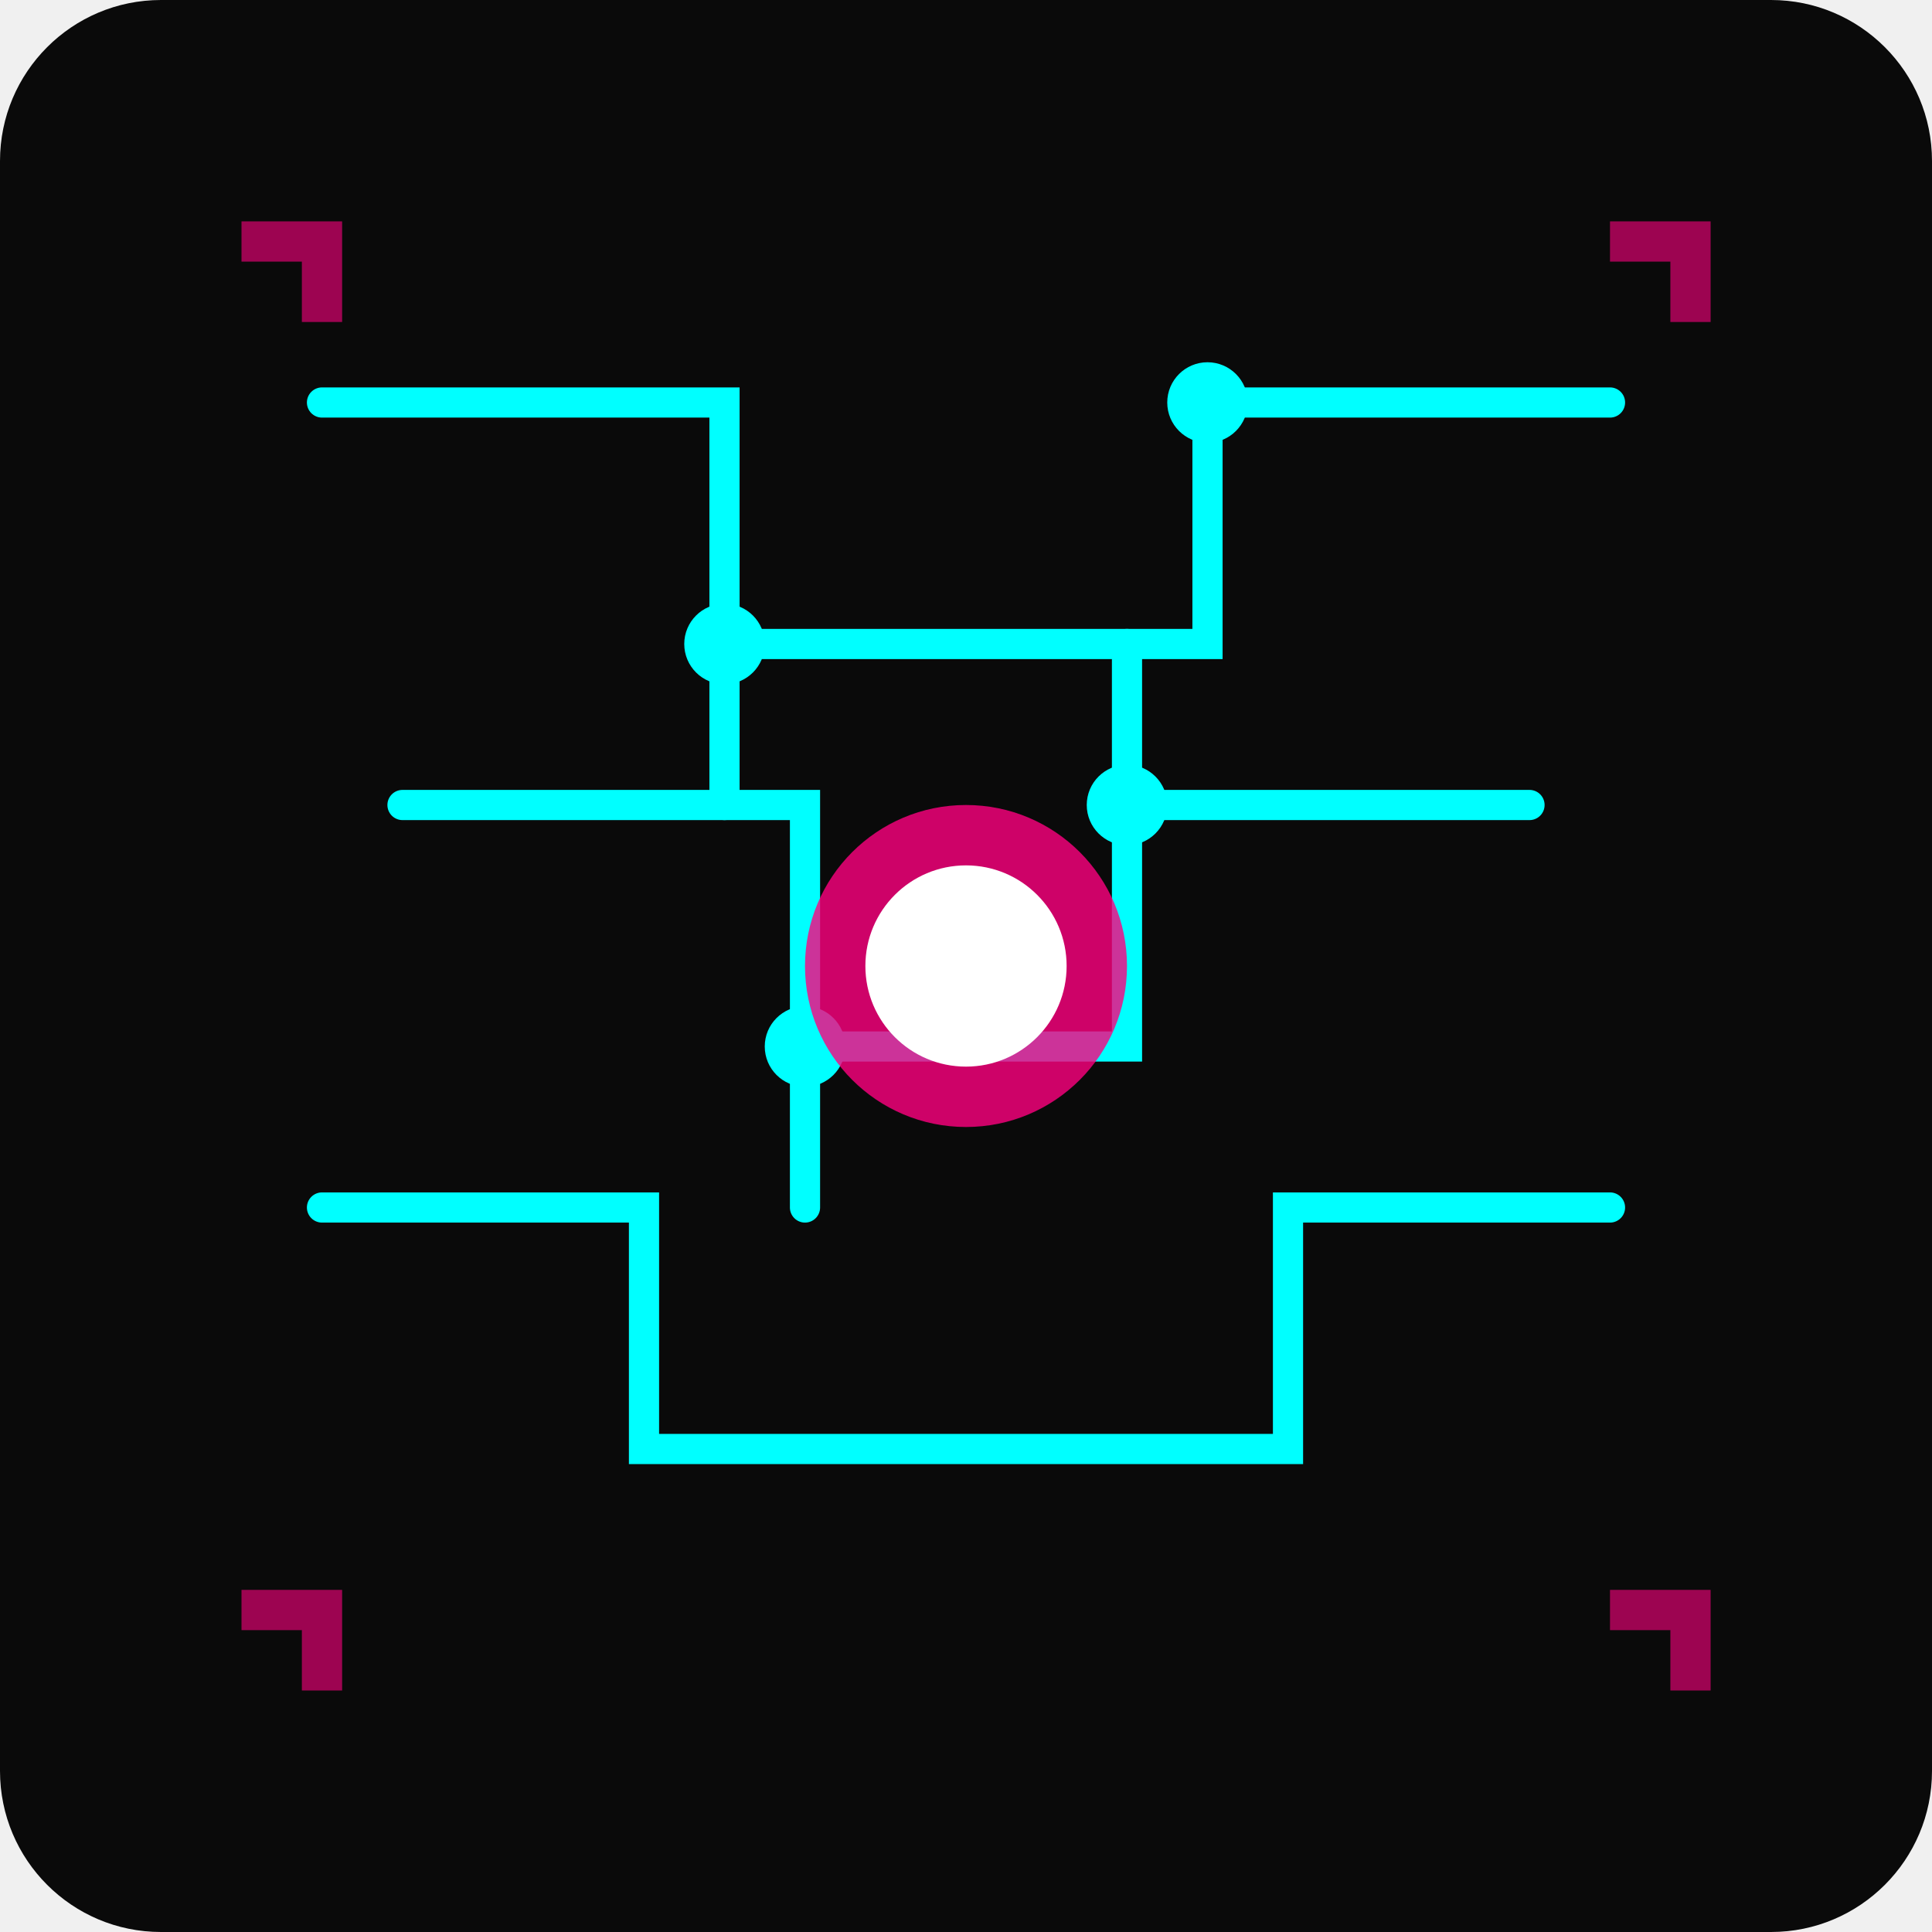
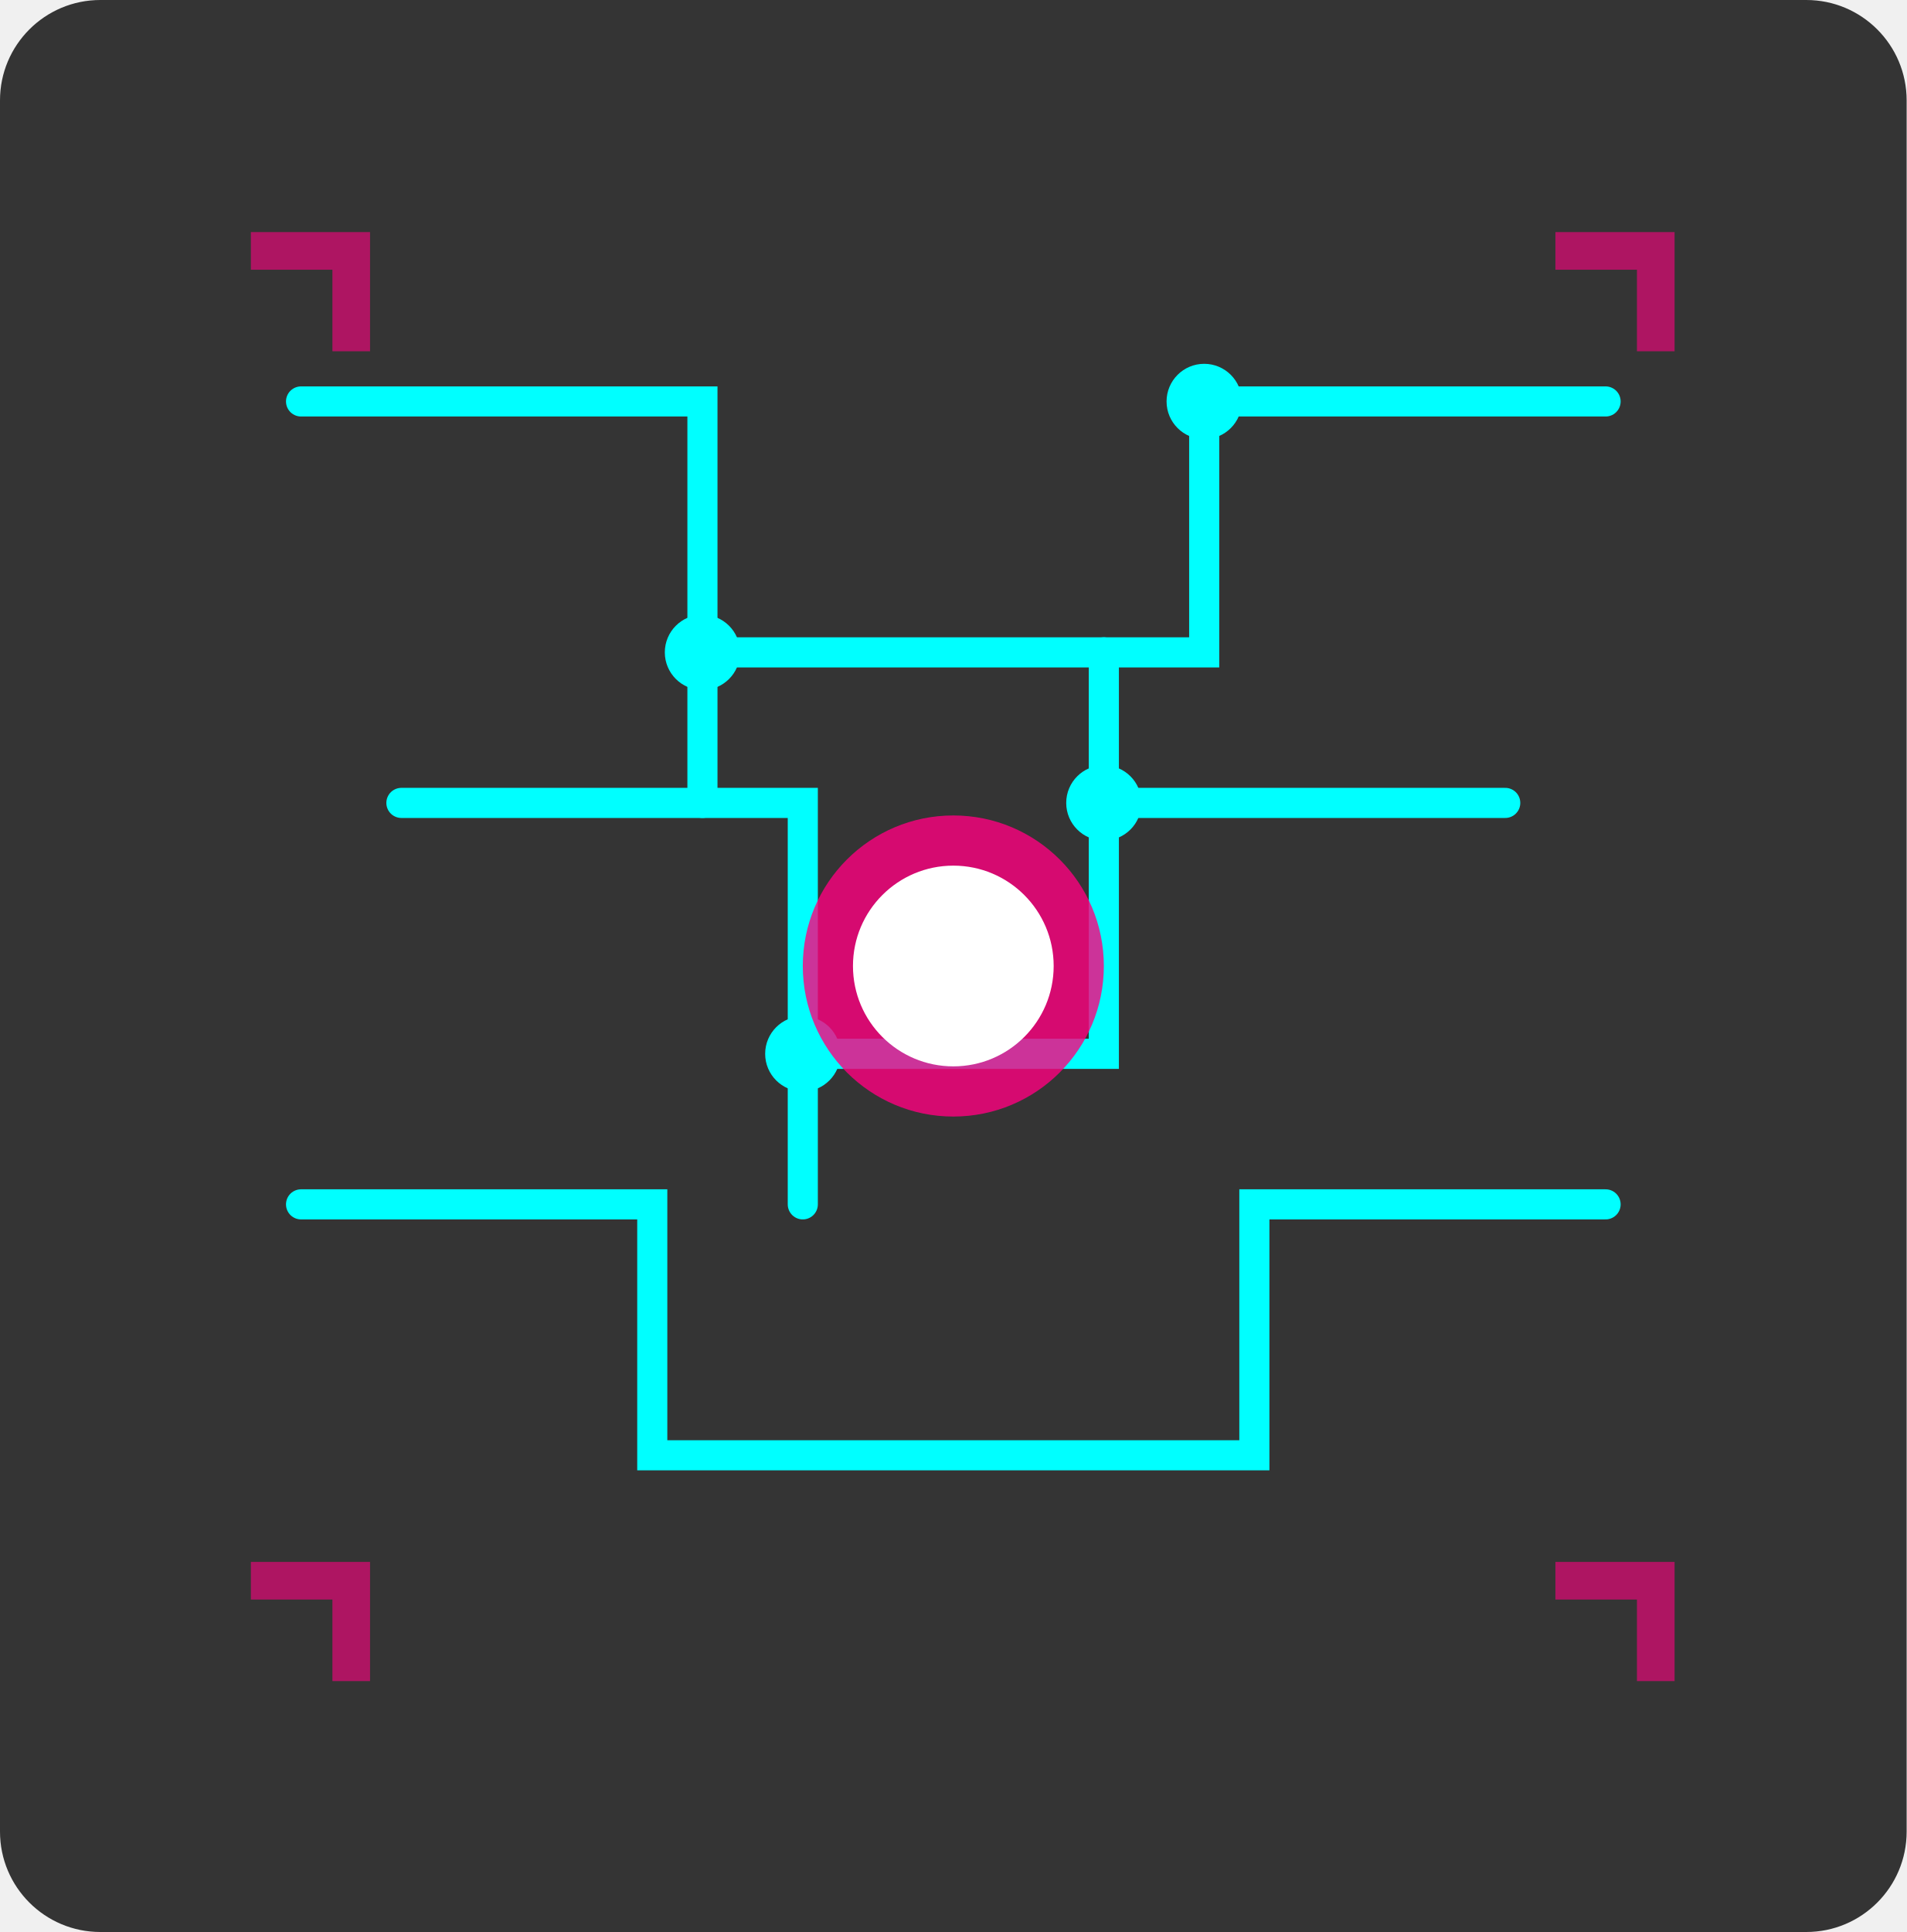
- <svg xmlns="http://www.w3.org/2000/svg" width="96" height="96" viewBox="0 0 96 96" fill="none">
-   <rect width="96" height="96" fill="#0a0a0a" rx="8" />
-   <g stroke="#00ffff" stroke-width="1.5" fill="none">
-     <path d="M16 20 H36 V32 H60 V20 H80" stroke-linecap="round" />
-     <path d="M20 40 H40 V52 H56 V40 H76" stroke-linecap="round" />
-     <path d="M16 60 H32 V72 H64 V60 H80" stroke-linecap="round" />
-     <path d="M36 32 V40" stroke-linecap="round" />
-     <path d="M40 52 V60" stroke-linecap="round" />
-     <path d="M56 40 V32" stroke-linecap="round" />
+ <svg xmlns="http://www.w3.org/2000/svg" width="76" height="77" viewBox="0 0 76 77" fill="none">
+   <rect width="76" height="77" fill="#343434" rx="4" />
+   <g stroke="#00ffff" stroke-width="1.2" fill="none">
+     <path d="M12 16 H28 V26 H48 V16 H64" stroke-linecap="round" />
+     <path d="M16 32 H32 V42 H44 V32 H60" stroke-linecap="round" />
+     <path d="M12 48 H26 V58 H50 V48 H64" stroke-linecap="round" />
+     <path d="M28 26 V32" stroke-linecap="round" />
+     <path d="M32 42 V48" stroke-linecap="round" />
+     <path d="M44 32 V26" stroke-linecap="round" />
  </g>
  <g fill="#00ffff">
-     <circle cx="36" cy="32" r="2" />
-     <circle cx="60" cy="20" r="2" />
-     <circle cx="40" cy="52" r="2" />
-     <circle cx="56" cy="40" r="2" />
+     <circle cx="28" cy="26" r="1.5" />
+     <circle cx="48" cy="16" r="1.5" />
+     <circle cx="32" cy="42" r="1.5" />
+     <circle cx="44" cy="32" r="1.5" />
  </g>
-   <circle cx="48" cy="48" r="8" fill="#ff0080" opacity="0.8" />
-   <circle cx="48" cy="48" r="5" fill="#ffffff" />
-   <g stroke="#ff0080" stroke-width="2" fill="none" opacity="0.6">
-     <path d="M12 12 L16 12 L16 16" />
-     <path d="M80 12 L84 12 L84 16" />
-     <path d="M12 80 L16 80 L16 84" />
-     <path d="M80 80 L84 80 L84 84" />
+   <circle cx="38" cy="38.5" r="6" fill="#ff0080" opacity="0.8" />
+   <circle cx="38" cy="38.5" r="4" fill="#ffffff" />
+   <g stroke="#ff0080" stroke-width="1.5" fill="none" opacity="0.6">
+     <path d="M10 10 L14 10 L14 14" />
+     <path d="M62 10 L66 10 L66 14" />
+     <path d="M10 63 L14 63 L14 67" />
+     <path d="M62 63 L66 63 L66 67" />
  </g>
</svg>
